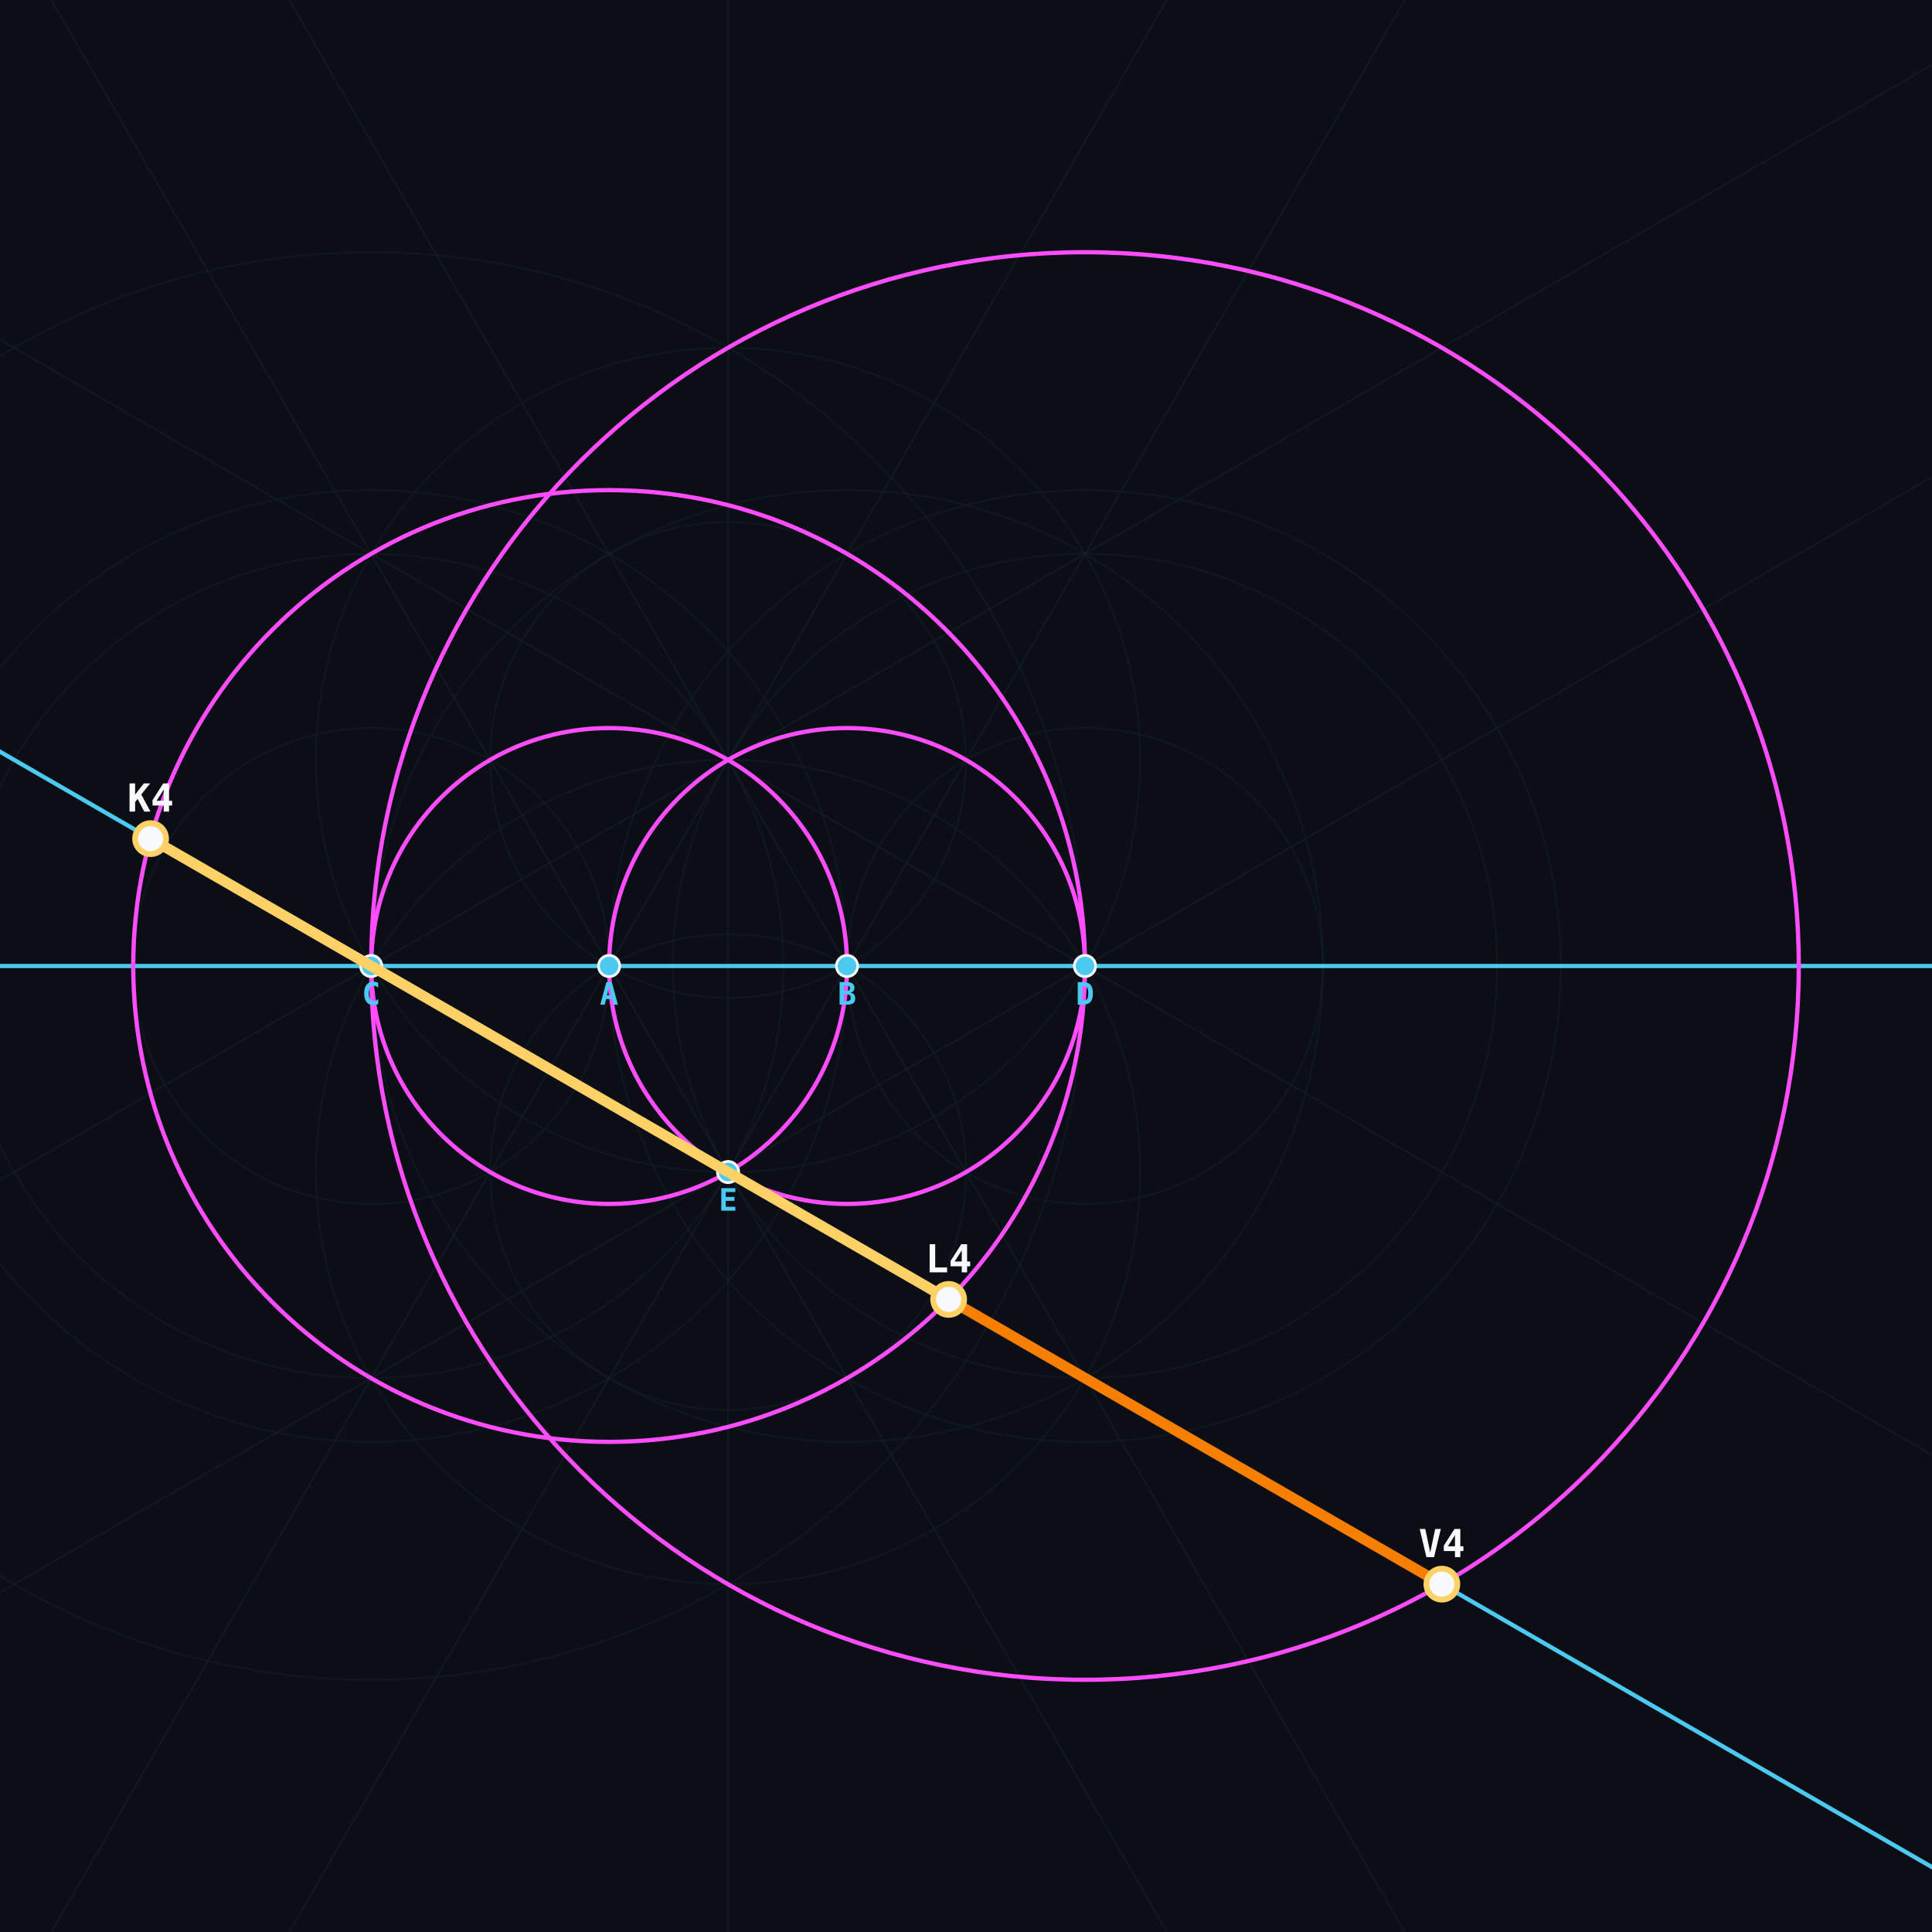
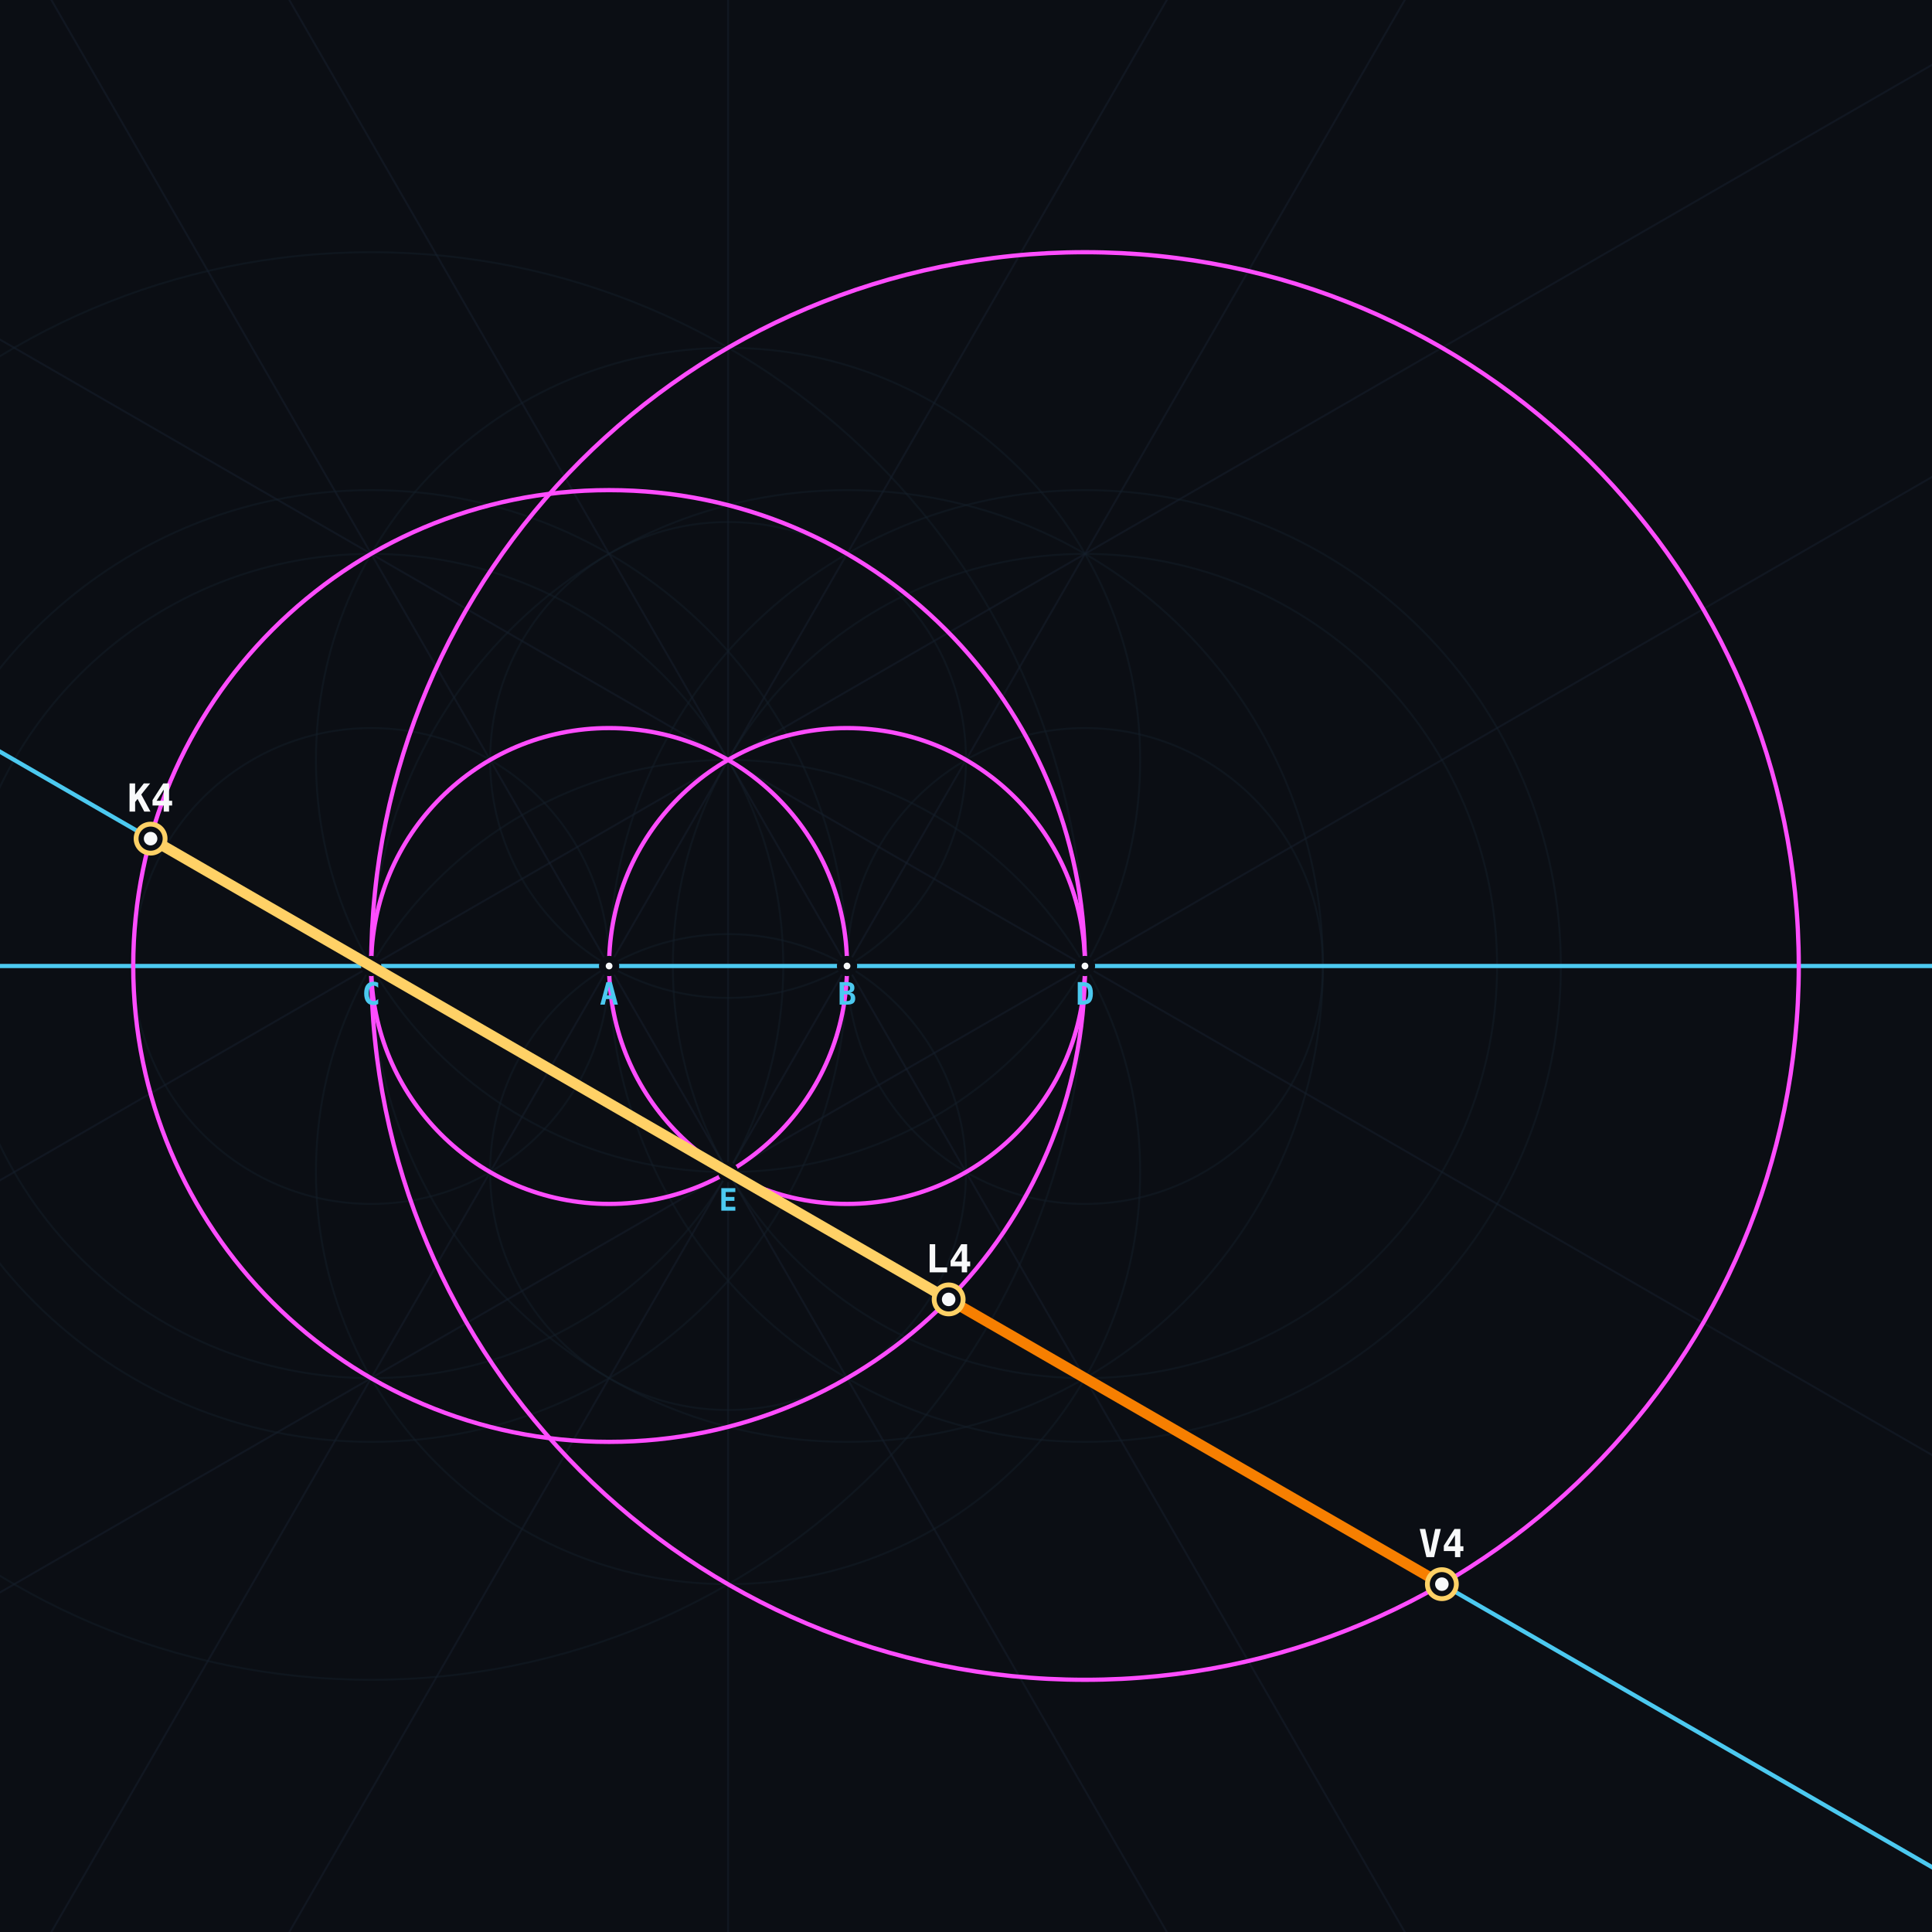
<svg xmlns="http://www.w3.org/2000/svg" viewBox="0 0 1000 1000" width="100%" height="100%" class="levels-svg">
  <defs>
    <clipPath id="sq-clip">
      <rect x="0" y="0" width="1000" height="1000" />
    </clipPath>
  </defs>
  <rect x="0" y="0" width="1000" height="1000" fill="#0b0e14" />
  <g clip-path="url(#sq-clip)">
    <line x1="-278.94" y1="-529.21" x2="971.06" y2="1635.86" stroke="#1a2332" stroke-width="1.0" stroke-opacity="0.45" />
    <line x1="-278.94" y1="1529.21" x2="971.06" y2="-635.86" stroke="#1a2332" stroke-width="1.0" stroke-opacity="0.45" />
    <line x1="1032.64" y1="-529.21" x2="-217.36" y2="1635.86" stroke="#1a2332" stroke-width="1.0" stroke-opacity="0.45" />
    <line x1="1032.64" y1="1529.21" x2="-217.36" y2="-635.86" stroke="#1a2332" stroke-width="1.0" stroke-opacity="0.45" />
    <line x1="-798.05" y1="1071.67" x2="1367.01" y2="-178.33" stroke="#1a2332" stroke-width="1.0" stroke-opacity="0.45" />
    <line x1="1551.74" y1="-71.67" x2="-613.32" y2="1178.33" stroke="#1a2332" stroke-width="1.0" stroke-opacity="0.45" />
    <line x1="1551.74" y1="1071.67" x2="-613.32" y2="-178.33" stroke="#1a2332" stroke-width="1.0" stroke-opacity="0.45" />
    <line x1="376.85" y1="1750.00" x2="376.85" y2="-750.00" stroke="#1a2332" stroke-width="1.0" stroke-opacity="0.45" />
    <circle cx="192.12" cy="500.00" r="123.15" fill="none" stroke="#161f2c" stroke-width="1.0" stroke-opacity="0.45" />
    <circle cx="561.58" cy="500.00" r="246.31" fill="none" stroke="#161f2c" stroke-width="1.0" stroke-opacity="0.45" />
    <circle cx="376.85" cy="606.65" r="123.15" fill="none" stroke="#161f2c" stroke-width="1.0" stroke-opacity="0.45" />
    <circle cx="376.85" cy="393.35" r="123.15" fill="none" stroke="#161f2c" stroke-width="1.0" stroke-opacity="0.45" />
    <circle cx="438.42" cy="500.00" r="246.31" fill="none" stroke="#161f2c" stroke-width="1.0" stroke-opacity="0.45" />
    <circle cx="192.12" cy="500.00" r="246.31" fill="none" stroke="#161f2c" stroke-width="1.0" stroke-opacity="0.45" />
    <circle cx="561.58" cy="500.00" r="123.15" fill="none" stroke="#161f2c" stroke-width="1.0" stroke-opacity="0.45" />
    <circle cx="192.12" cy="500.00" r="369.46" fill="none" stroke="#161f2c" stroke-width="1.0" stroke-opacity="0.45" />
    <circle cx="192.12" cy="500.00" r="213.31" fill="none" stroke="#161f2c" stroke-width="1.0" stroke-opacity="0.45" />
    <circle cx="376.85" cy="606.65" r="213.31" fill="none" stroke="#161f2c" stroke-width="1.0" stroke-opacity="0.45" />
    <circle cx="376.85" cy="393.35" r="213.31" fill="none" stroke="#161f2c" stroke-width="1.0" stroke-opacity="0.45" />
    <circle cx="561.58" cy="500.00" r="213.31" fill="none" stroke="#161f2c" stroke-width="1.0" stroke-opacity="0.45" />
    <line x1="-873.15" y1="500.00" x2="1626.85" y2="500.00" stroke="#4cc9f0" stroke-width="2.2" stroke-linecap="round" />
    <line x1="-798.05" y1="-71.67" x2="1367.01" y2="1178.33" stroke="#4cc9f0" stroke-width="2.2" stroke-linecap="round" />
    <circle cx="315.27" cy="500.00" r="123.15" fill="none" stroke="#ff4dff" stroke-width="2.2" />
    <circle cx="438.42" cy="500.00" r="123.15" fill="none" stroke="#ff4dff" stroke-width="2.2" />
    <circle cx="315.27" cy="500.00" r="246.31" fill="none" stroke="#ff4dff" stroke-width="2.2" />
    <circle cx="561.58" cy="500.00" r="369.46" fill="none" stroke="#ff4dff" stroke-width="2.2" />
-     <circle class="geom-point" cx="315.27" cy="500.00" r="5.5" data-base-r="5.5" fill="#4cc9f0" stroke="#f8f9fa" stroke-width="1.4" />
+     <circle class="geom-point" cx="315.27" cy="500.00" r="3.5" data-base-r="3.5" fill="#f8f9fa" stroke="#0b0e14" stroke-width="3.5" />
    <text class="geom-label" x="315.27" y="520.00" data-anchor-x="315.27" data-anchor-y="500.00" data-offset-y="20" data-base-font="16" fill="#4cc9f0" font-family="monospace" font-size="16" font-weight="bold" text-anchor="middle">A</text>
-     <circle class="geom-point" cx="438.42" cy="500.00" r="5.5" data-base-r="5.5" fill="#4cc9f0" stroke="#f8f9fa" stroke-width="1.4" />
+     <circle class="geom-point" cx="438.42" cy="500.00" r="3.5" data-base-r="3.5" fill="#f8f9fa" stroke="#0b0e14" stroke-width="3.5" />
    <text class="geom-label" x="438.42" y="520.00" data-anchor-x="438.42" data-anchor-y="500.00" data-offset-y="20" data-base-font="16" fill="#4cc9f0" font-family="monospace" font-size="16" font-weight="bold" text-anchor="middle">B</text>
-     <circle class="geom-point" cx="192.12" cy="500.00" r="5.5" data-base-r="5.5" fill="#4cc9f0" stroke="#f8f9fa" stroke-width="1.4" />
+     <circle class="geom-point" cx="192.12" cy="500.00" r="3.5" data-base-r="3.5" fill="#f8f9fa" stroke="#0b0e14" stroke-width="3.5" />
    <text class="geom-label" x="192.12" y="520.00" data-anchor-x="192.12" data-anchor-y="500.00" data-offset-y="20" data-base-font="16" fill="#4cc9f0" font-family="monospace" font-size="16" font-weight="bold" text-anchor="middle">C</text>
-     <circle class="geom-point" cx="561.58" cy="500.00" r="5.5" data-base-r="5.5" fill="#4cc9f0" stroke="#f8f9fa" stroke-width="1.4" />
+     <circle class="geom-point" cx="561.58" cy="500.00" r="3.5" data-base-r="3.5" fill="#f8f9fa" stroke="#0b0e14" stroke-width="3.5" />
    <text class="geom-label" x="561.58" y="520.00" data-anchor-x="561.58" data-anchor-y="500.00" data-offset-y="20" data-base-font="16" fill="#4cc9f0" font-family="monospace" font-size="16" font-weight="bold" text-anchor="middle">D</text>
-     <circle class="geom-point" cx="376.85" cy="606.65" r="5.5" data-base-r="5.5" fill="#4cc9f0" stroke="#f8f9fa" stroke-width="1.4" />
+     <circle class="geom-point" cx="376.85" cy="606.65" r="3.5" data-base-r="3.5" fill="#f8f9fa" stroke="#0b0e14" stroke-width="3.5" />
    <text class="geom-label" x="376.85" y="626.65" data-anchor-x="376.85" data-anchor-y="606.65" data-offset-y="20" data-base-font="16" fill="#4cc9f0" font-family="monospace" font-size="16" font-weight="bold" text-anchor="middle">E</text>
    <line x1="77.95" y1="434.08" x2="491.02" y2="672.57" stroke="#ffd166" stroke-width="5.5" stroke-linecap="round" />
    <line x1="491.02" y1="672.57" x2="746.31" y2="819.96" stroke="#f77f00" stroke-width="5.5" stroke-linecap="round" />
-     <circle class="geom-point" cx="77.95" cy="434.08" r="8" data-base-r="8" fill="#f8f9fa" stroke="#ffd166" stroke-width="3" />
+     <circle class="geom-point" cx="77.95" cy="434.08" r="7.5" data-base-r="7.5" fill="#0b0e14" stroke="#ffd166" stroke-width="2.5" />
+     <circle class="geom-point" cx="77.95" cy="434.08" r="3.5" data-base-r="3.5" fill="#f8f9fa" stroke="none" />
    <text class="geom-label" x="77.95" y="420.08" data-anchor-x="77.95" data-anchor-y="434.08" data-offset-y="-14" data-base-font="20" fill="#f8f9fa" font-family="monospace" font-size="20" font-weight="bold" text-anchor="middle">K4</text>
-     <circle class="geom-point" cx="491.02" cy="672.57" r="8" data-base-r="8" fill="#f8f9fa" stroke="#ffd166" stroke-width="3" />
+     <circle class="geom-point" cx="491.02" cy="672.57" r="7.5" data-base-r="7.5" fill="#0b0e14" stroke="#ffd166" stroke-width="2.5" />
+     <circle class="geom-point" cx="491.02" cy="672.57" r="3.5" data-base-r="3.5" fill="#f8f9fa" stroke="none" />
    <text class="geom-label" x="491.02" y="658.57" data-anchor-x="491.02" data-anchor-y="672.57" data-offset-y="-14" data-base-font="20" fill="#f8f9fa" font-family="monospace" font-size="20" font-weight="bold" text-anchor="middle">L4</text>
-     <circle class="geom-point" cx="746.31" cy="819.96" r="8" data-base-r="8" fill="#f8f9fa" stroke="#ffd166" stroke-width="3" />
+     <circle class="geom-point" cx="746.31" cy="819.96" r="7.5" data-base-r="7.5" fill="#0b0e14" stroke="#ffd166" stroke-width="2.5" />
+     <circle class="geom-point" cx="746.31" cy="819.96" r="3.5" data-base-r="3.5" fill="#f8f9fa" stroke="none" />
    <text class="geom-label" x="746.31" y="805.96" data-anchor-x="746.31" data-anchor-y="819.96" data-offset-y="-14" data-base-font="20" fill="#f8f9fa" font-family="monospace" font-size="20" font-weight="bold" text-anchor="middle">V4</text>
  </g>
</svg>
